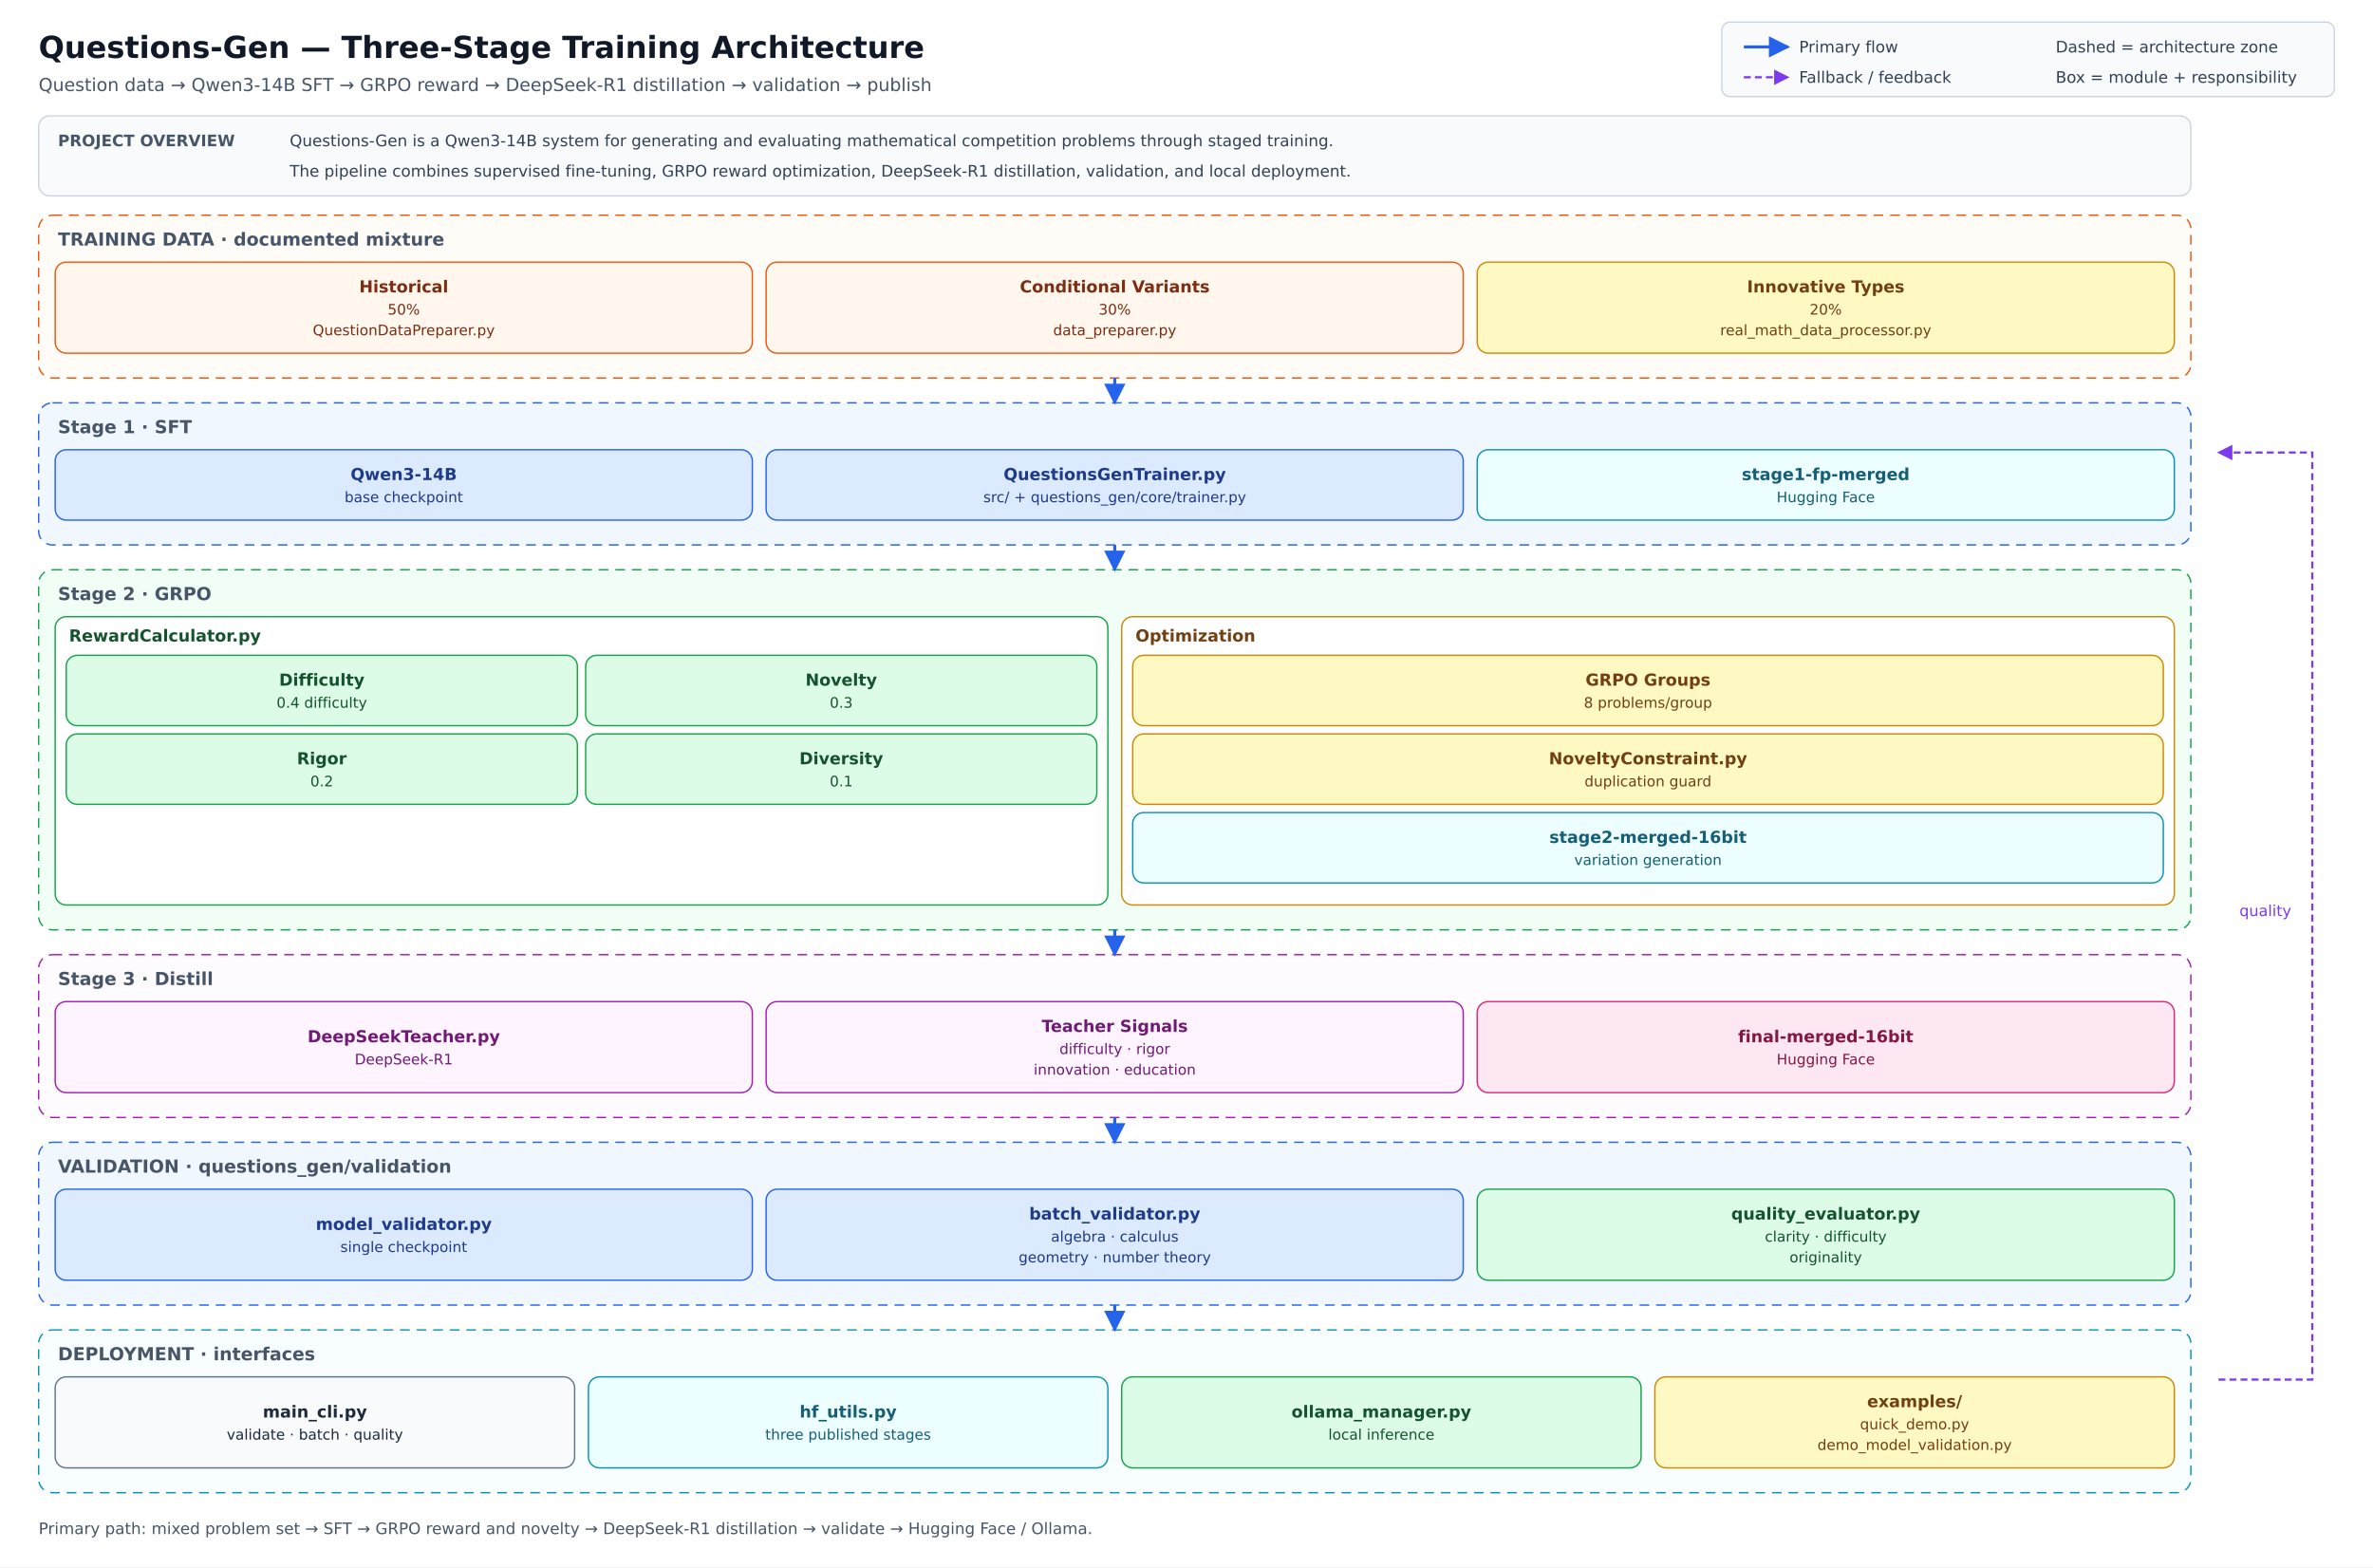
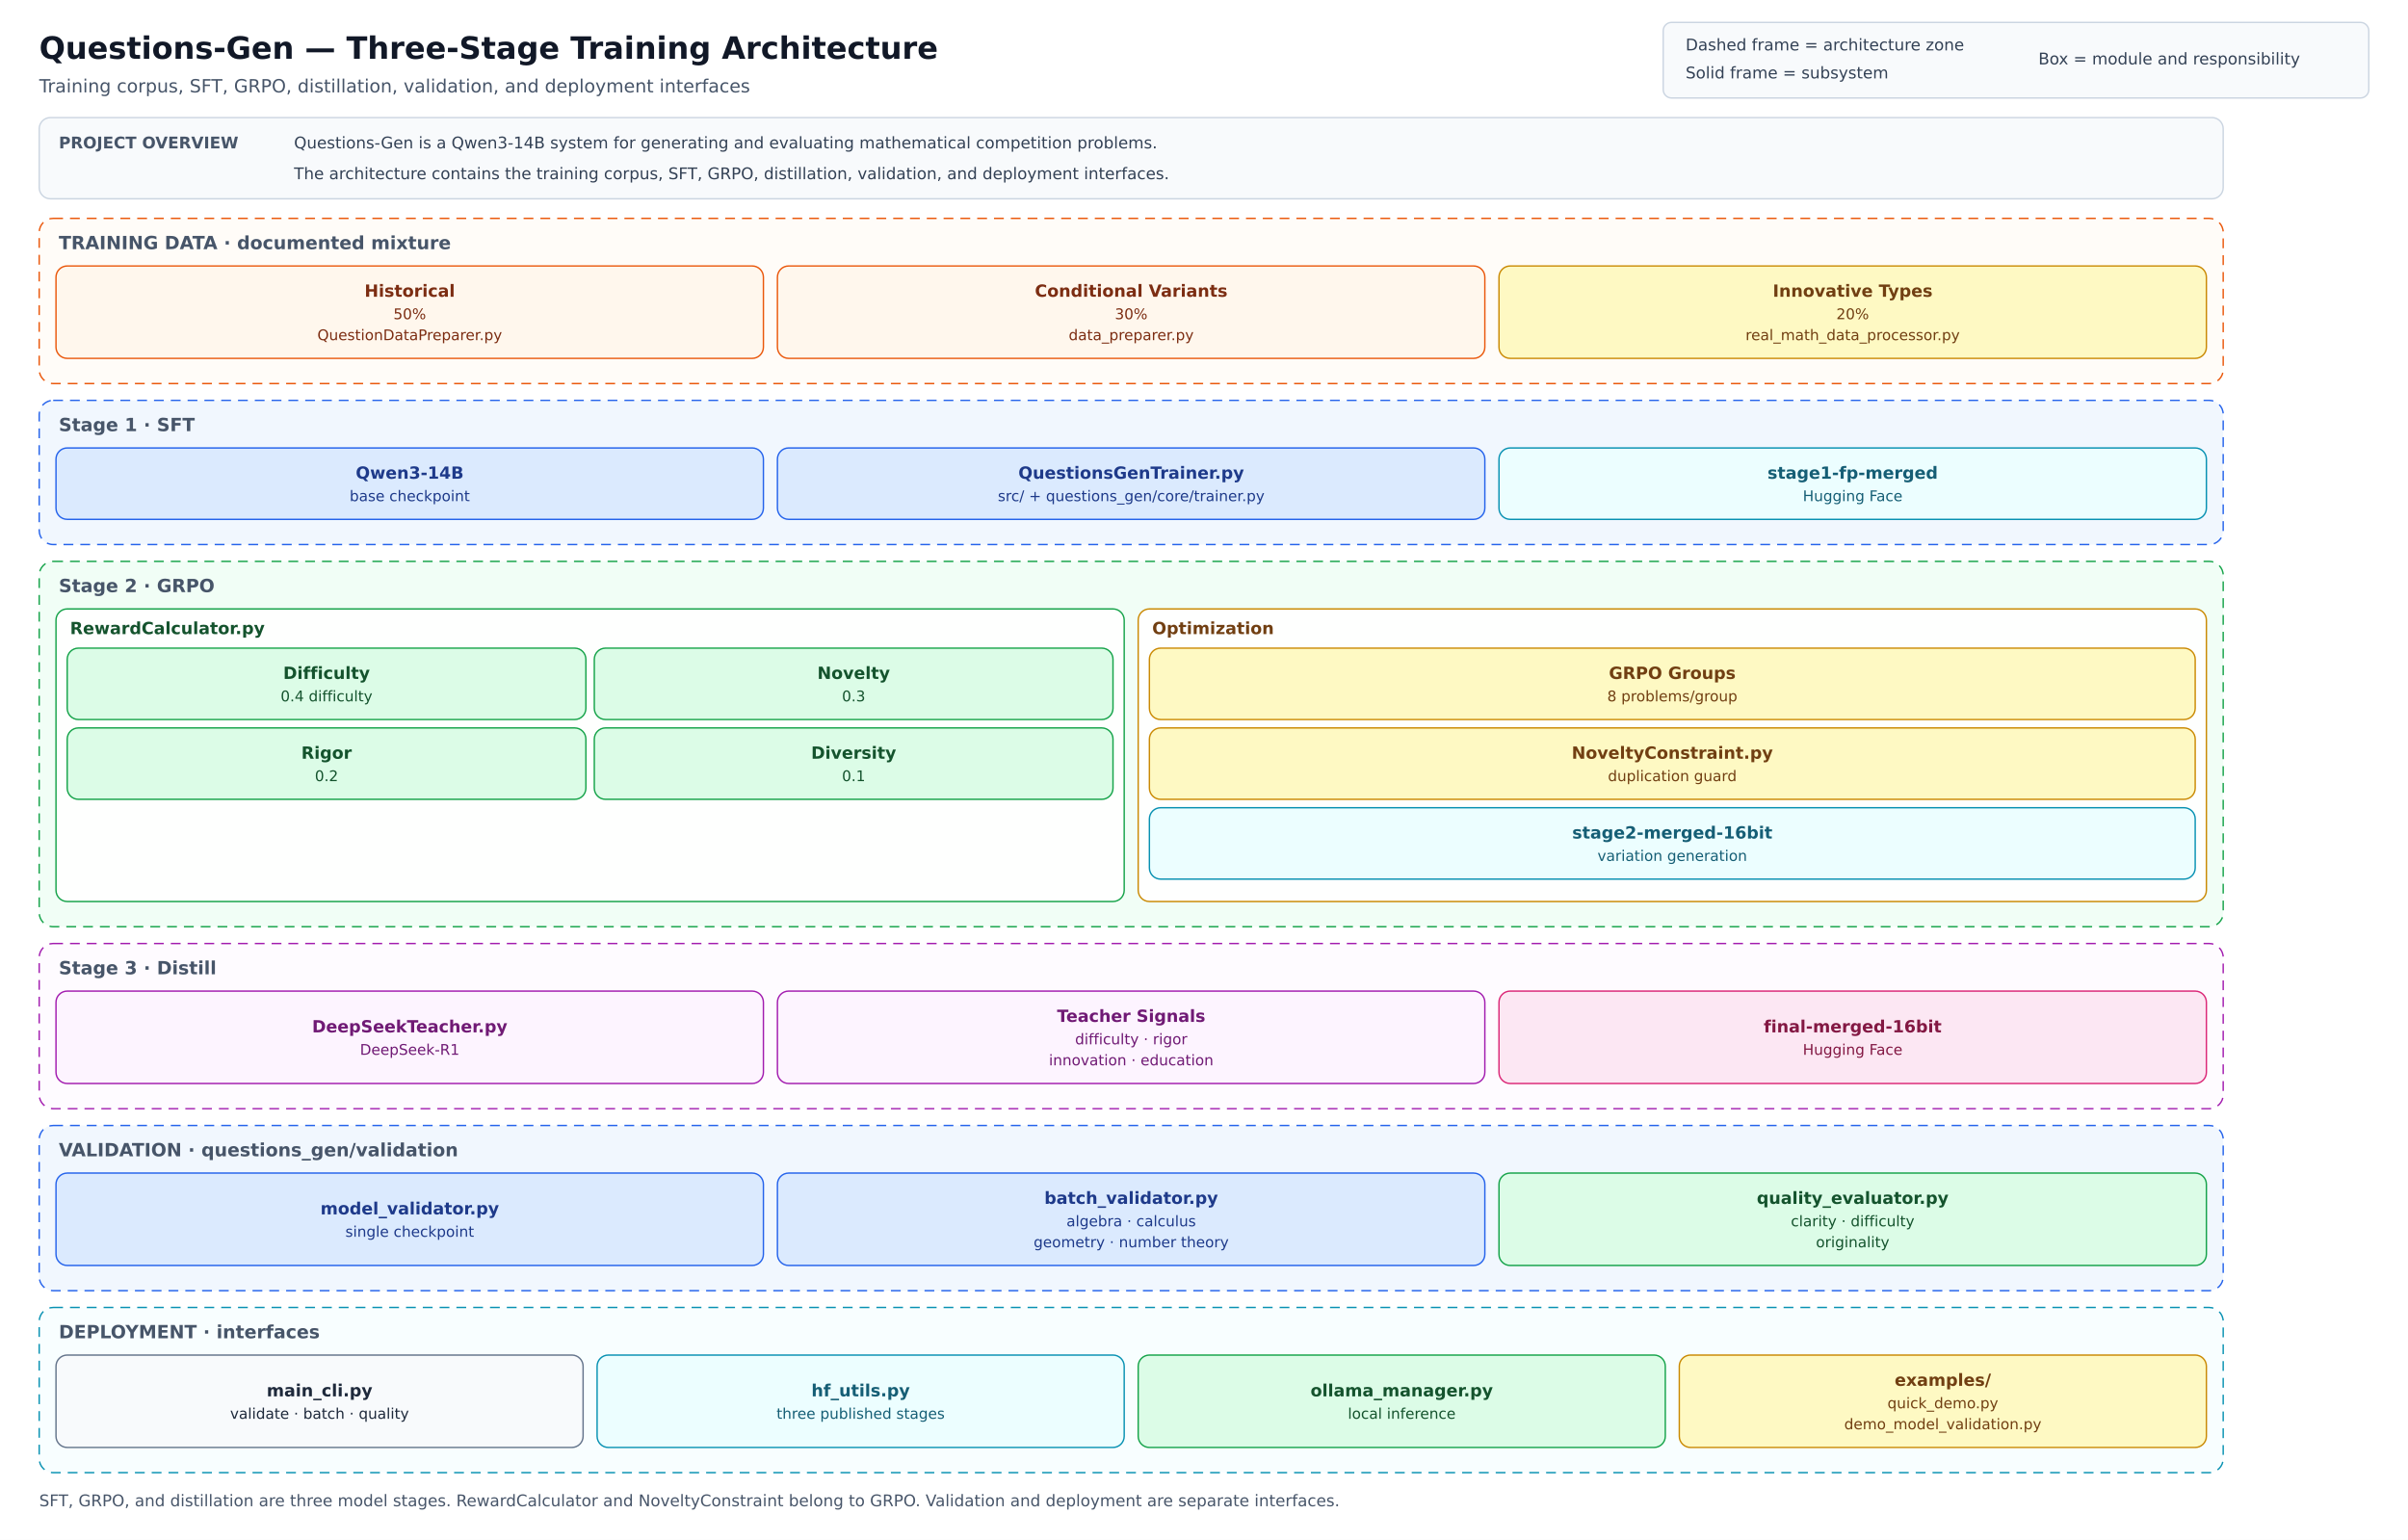
- <svg xmlns="http://www.w3.org/2000/svg" viewBox="0 0 1720 1136" font-family="WenQuanYi Micro Hei, DejaVu Sans, sans-serif">
-   <defs>
-     <marker id="arr" viewBox="0 0 10 10" refX="9" refY="5" markerWidth="7" markerHeight="7" orient="auto">
-       <path d="M0,0 L10,5 L0,10 z" fill="#2563eb" />
-     </marker>
-     <marker id="arrP" viewBox="0 0 10 10" refX="9" refY="5" markerWidth="7" markerHeight="7" orient="auto">
-       <path d="M0,0 L10,5 L0,10 z" fill="#7c3aed" />
-     </marker>
-   </defs>
-   <rect x="0" y="0" width="1720" height="1136" fill="#ffffff" />
+ <svg xmlns="http://www.w3.org/2000/svg" viewBox="0 0 1720 1100" font-family="WenQuanYi Micro Hei, DejaVu Sans, sans-serif">
+   <rect x="0" y="0" width="1720" height="1100" fill="#ffffff" />
  <text x="28" y="42" font-size="22" fill="#111827" font-weight="700" text-anchor="start">Questions-Gen — Three-Stage Training Architecture</text>
-   <text x="28" y="66" font-size="13" fill="#475569" font-weight="400" text-anchor="start">Question data → Qwen3-14B SFT → GRPO reward → DeepSeek-R1 distillation → validation → publish</text>
-   <rect x="1248" y="16" width="444" height="54" rx="6" fill="#f8fafc" stroke="#cbd5e1" />
-   <line x1="1264" y1="34" x2="1296" y2="34" stroke="#2563eb" stroke-width="2.2" marker-end="url(#arr)" />
-   <text x="1304" y="38" font-size="11.5" fill="#334155" font-weight="400" text-anchor="start">Primary flow</text>
-   <line x1="1264" y1="56" x2="1296" y2="56" stroke="#7c3aed" stroke-width="1.6" stroke-dasharray="5,3" marker-end="url(#arrP)" />
-   <text x="1304" y="60" font-size="11.5" fill="#334155" font-weight="400" text-anchor="start">Fallback / feedback</text>
-   <text x="1490" y="38" font-size="11.5" fill="#334155" font-weight="400" text-anchor="start">Dashed = architecture zone</text>
-   <text x="1490" y="60" font-size="11.5" fill="#334155" font-weight="400" text-anchor="start">Box = module + responsibility</text>
+   <text x="28" y="66" font-size="13" fill="#475569" font-weight="400" text-anchor="start">Training corpus, SFT, GRPO, distillation, validation, and deployment interfaces</text>
+   <rect x="1188" y="16" width="504" height="54" rx="6" fill="#f8fafc" stroke="#cbd5e1" />
+   <text x="1204" y="36" font-size="11.5" fill="#334155" font-weight="400" text-anchor="start">Dashed frame = architecture zone</text>
+   <text x="1204" y="56" font-size="11.5" fill="#334155" font-weight="400" text-anchor="start">Solid frame = subsystem</text>
+   <text x="1456" y="46" font-size="11.5" fill="#334155" font-weight="400" text-anchor="start">Box = module and responsibility</text>
  <rect x="28" y="84" width="1560" height="58" rx="8" fill="#f8fafc" stroke="#cbd5e1" />
  <text x="42" y="106" font-size="11.5" fill="#475569" font-weight="700" text-anchor="start">PROJECT OVERVIEW</text>
-   <text x="210" y="106" font-size="11.5" fill="#334155" font-weight="400" text-anchor="start">Questions-Gen is a Qwen3-14B system for generating and evaluating mathematical competition problems through staged training.</text>
-   <text x="210" y="128" font-size="11.5" fill="#334155" font-weight="400" text-anchor="start">The pipeline combines supervised fine-tuning, GRPO reward optimization, DeepSeek-R1 distillation, validation, and local deployment.</text>
+   <text x="210" y="106" font-size="11.5" fill="#334155" font-weight="400" text-anchor="start">Questions-Gen is a Qwen3-14B system for generating and evaluating mathematical competition problems.</text>
+   <text x="210" y="128" font-size="11.5" fill="#334155" font-weight="400" text-anchor="start">The architecture contains the training corpus, SFT, GRPO, distillation, validation, and deployment interfaces.</text>
  <rect x="28" y="156" width="1560" height="118" rx="10" fill="#fff7ed" fill-opacity="0.38" stroke="#ea580c" stroke-dasharray="7,5" />
  <text x="42" y="178" font-size="13" fill="#475569" font-weight="700" text-anchor="start">TRAINING DATA · documented mixture</text>
  <rect x="40.0" y="190.0" width="505.3" height="66.0" rx="8" fill="#fff7ed" stroke="#ea580c" />
  <text x="292.667" y="212.0" font-size="12" fill="#7c2d12" font-weight="700" text-anchor="middle">Historical</text>
  <text x="292.667" y="228.0" font-size="10.5" fill="#7c2d12" font-weight="400" text-anchor="middle">50%</text>
  <text x="292.667" y="243.0" font-size="10.5" fill="#7c2d12" font-weight="400" text-anchor="middle">QuestionDataPreparer.py</text>
  <rect x="555.3" y="190.0" width="505.3" height="66.0" rx="8" fill="#fff7ed" stroke="#ea580c" />
  <text x="808" y="212.0" font-size="12" fill="#7c2d12" font-weight="700" text-anchor="middle">Conditional Variants</text>
  <text x="808" y="228.0" font-size="10.5" fill="#7c2d12" font-weight="400" text-anchor="middle">30%</text>
  <text x="808" y="243.0" font-size="10.5" fill="#7c2d12" font-weight="400" text-anchor="middle">data_preparer.py</text>
  <rect x="1070.7" y="190.0" width="505.3" height="66.0" rx="8" fill="#fef9c3" stroke="#ca8a04" />
  <text x="1323.333" y="212.0" font-size="12" fill="#713f12" font-weight="700" text-anchor="middle">Innovative Types</text>
  <text x="1323.333" y="228.0" font-size="10.5" fill="#713f12" font-weight="400" text-anchor="middle">20%</text>
  <text x="1323.333" y="243.0" font-size="10.5" fill="#713f12" font-weight="400" text-anchor="middle">real_math_data_processor.py</text>
-   <rect x="28" y="292" width="1560" height="103" rx="10" fill="#dbeafe" fill-opacity="0.38" stroke="#2563eb" stroke-dasharray="7,5" />
-   <text x="42" y="314" font-size="13" fill="#475569" font-weight="700" text-anchor="start">Stage 1 · SFT</text>
-   <rect x="40.0" y="326.0" width="505.3" height="51.0" rx="8" fill="#dbeafe" stroke="#2563eb" />
-   <text x="292.667" y="348.0" font-size="12" fill="#1e3a8a" font-weight="700" text-anchor="middle">Qwen3-14B</text>
-   <text x="292.667" y="364.0" font-size="10.5" fill="#1e3a8a" font-weight="400" text-anchor="middle">base checkpoint</text>
-   <rect x="555.3" y="326.0" width="505.3" height="51.0" rx="8" fill="#dbeafe" stroke="#2563eb" />
-   <text x="808" y="348.0" font-size="12" fill="#1e3a8a" font-weight="700" text-anchor="middle">QuestionsGenTrainer.py</text>
-   <text x="808" y="364.0" font-size="10.5" fill="#1e3a8a" font-weight="400" text-anchor="middle">src/ + questions_gen/core/trainer.py</text>
-   <rect x="1070.7" y="326.0" width="505.3" height="51.0" rx="8" fill="#ecfeff" stroke="#0891b2" />
-   <text x="1323.333" y="348.0" font-size="12" fill="#155e75" font-weight="700" text-anchor="middle">stage1-fp-merged</text>
-   <text x="1323.333" y="364.0" font-size="10.5" fill="#155e75" font-weight="400" text-anchor="middle">Hugging Face</text>
-   <rect x="28" y="413" width="1560" height="261" rx="10" fill="#dcfce7" fill-opacity="0.38" stroke="#16a34a" stroke-dasharray="7,5" />
-   <text x="42" y="435" font-size="13" fill="#475569" font-weight="700" text-anchor="start">Stage 2 · GRPO</text>
-   <rect x="40.0" y="447.0" width="763.0" height="209.0" rx="8" fill="#ffffff" fill-opacity="0.94" stroke="#16a34a" />
-   <text x="50.0" y="465" font-size="12" fill="#14532d" font-weight="700" text-anchor="start">RewardCalculator.py</text>
-   <rect x="48.0" y="475.0" width="370.5" height="51.0" rx="8" fill="#dcfce7" stroke="#16a34a" />
-   <text x="233.25" y="497.0" font-size="12" fill="#14532d" font-weight="700" text-anchor="middle">Difficulty</text>
-   <text x="233.25" y="513.0" font-size="10.5" fill="#14532d" font-weight="400" text-anchor="middle">0.4 difficulty</text>
-   <rect x="424.5" y="475.0" width="370.5" height="51.0" rx="8" fill="#dcfce7" stroke="#16a34a" />
-   <text x="609.75" y="497.0" font-size="12" fill="#14532d" font-weight="700" text-anchor="middle">Novelty</text>
-   <text x="609.75" y="513.0" font-size="10.5" fill="#14532d" font-weight="400" text-anchor="middle">0.3</text>
-   <rect x="48.0" y="532.0" width="370.5" height="51.0" rx="8" fill="#dcfce7" stroke="#16a34a" />
-   <text x="233.25" y="554.0" font-size="12" fill="#14532d" font-weight="700" text-anchor="middle">Rigor</text>
-   <text x="233.25" y="570.0" font-size="10.5" fill="#14532d" font-weight="400" text-anchor="middle">0.2</text>
-   <rect x="424.5" y="532.0" width="370.5" height="51.0" rx="8" fill="#dcfce7" stroke="#16a34a" />
-   <text x="609.75" y="554.0" font-size="12" fill="#14532d" font-weight="700" text-anchor="middle">Diversity</text>
-   <text x="609.75" y="570.0" font-size="10.5" fill="#14532d" font-weight="400" text-anchor="middle">0.1</text>
-   <rect x="813.0" y="447.0" width="763.0" height="209.0" rx="8" fill="#ffffff" fill-opacity="0.94" stroke="#ca8a04" />
-   <text x="823.0" y="465" font-size="12" fill="#713f12" font-weight="700" text-anchor="start">Optimization</text>
-   <rect x="821.0" y="475.0" width="747.0" height="51.0" rx="8" fill="#fef9c3" stroke="#ca8a04" />
-   <text x="1194.5" y="497.0" font-size="12" fill="#713f12" font-weight="700" text-anchor="middle">GRPO Groups</text>
-   <text x="1194.5" y="513.0" font-size="10.5" fill="#713f12" font-weight="400" text-anchor="middle">8 problems/group</text>
-   <rect x="821.0" y="532.0" width="747.0" height="51.0" rx="8" fill="#fef9c3" stroke="#ca8a04" />
-   <text x="1194.5" y="554.0" font-size="12" fill="#713f12" font-weight="700" text-anchor="middle">NoveltyConstraint.py</text>
-   <text x="1194.5" y="570.0" font-size="10.5" fill="#713f12" font-weight="400" text-anchor="middle">duplication guard</text>
-   <rect x="821.0" y="589.0" width="747.0" height="51.0" rx="8" fill="#ecfeff" stroke="#0891b2" />
-   <text x="1194.5" y="611.0" font-size="12" fill="#155e75" font-weight="700" text-anchor="middle">stage2-merged-16bit</text>
-   <text x="1194.5" y="627.0" font-size="10.5" fill="#155e75" font-weight="400" text-anchor="middle">variation generation</text>
-   <rect x="28" y="692" width="1560" height="118" rx="10" fill="#fdf4ff" fill-opacity="0.38" stroke="#a21caf" stroke-dasharray="7,5" />
-   <text x="42" y="714" font-size="13" fill="#475569" font-weight="700" text-anchor="start">Stage 3 · Distill</text>
-   <rect x="40.0" y="726.0" width="505.3" height="66.0" rx="8" fill="#fdf4ff" stroke="#a21caf" />
-   <text x="292.667" y="755.5" font-size="12" fill="#701a75" font-weight="700" text-anchor="middle">DeepSeekTeacher.py</text>
-   <text x="292.667" y="771.5" font-size="10.5" fill="#701a75" font-weight="400" text-anchor="middle">DeepSeek-R1</text>
-   <rect x="555.3" y="726.0" width="505.3" height="66.0" rx="8" fill="#fdf4ff" stroke="#a21caf" />
-   <text x="808" y="748.0" font-size="12" fill="#701a75" font-weight="700" text-anchor="middle">Teacher Signals</text>
-   <text x="808" y="764.0" font-size="10.5" fill="#701a75" font-weight="400" text-anchor="middle">difficulty · rigor</text>
-   <text x="808" y="779.0" font-size="10.5" fill="#701a75" font-weight="400" text-anchor="middle">innovation · education</text>
-   <rect x="1070.7" y="726.0" width="505.3" height="66.0" rx="8" fill="#fce7f3" stroke="#db2777" />
-   <text x="1323.333" y="755.5" font-size="12" fill="#831843" font-weight="700" text-anchor="middle">final-merged-16bit</text>
-   <text x="1323.333" y="771.5" font-size="10.5" fill="#831843" font-weight="400" text-anchor="middle">Hugging Face</text>
-   <rect x="28" y="828" width="1560" height="118" rx="10" fill="#dbeafe" fill-opacity="0.38" stroke="#2563eb" stroke-dasharray="7,5" />
-   <text x="42" y="850" font-size="13" fill="#475569" font-weight="700" text-anchor="start">VALIDATION · questions_gen/validation</text>
-   <rect x="40.0" y="862.0" width="505.3" height="66.0" rx="8" fill="#dbeafe" stroke="#2563eb" />
-   <text x="292.667" y="891.5" font-size="12" fill="#1e3a8a" font-weight="700" text-anchor="middle">model_validator.py</text>
-   <text x="292.667" y="907.5" font-size="10.5" fill="#1e3a8a" font-weight="400" text-anchor="middle">single checkpoint</text>
-   <rect x="555.3" y="862.0" width="505.3" height="66.0" rx="8" fill="#dbeafe" stroke="#2563eb" />
-   <text x="808" y="884.0" font-size="12" fill="#1e3a8a" font-weight="700" text-anchor="middle">batch_validator.py</text>
-   <text x="808" y="900.0" font-size="10.5" fill="#1e3a8a" font-weight="400" text-anchor="middle">algebra · calculus</text>
-   <text x="808" y="915.0" font-size="10.5" fill="#1e3a8a" font-weight="400" text-anchor="middle">geometry · number theory</text>
-   <rect x="1070.7" y="862.0" width="505.3" height="66.0" rx="8" fill="#dcfce7" stroke="#16a34a" />
-   <text x="1323.333" y="884.0" font-size="12" fill="#14532d" font-weight="700" text-anchor="middle">quality_evaluator.py</text>
-   <text x="1323.333" y="900.0" font-size="10.5" fill="#14532d" font-weight="400" text-anchor="middle">clarity · difficulty</text>
-   <text x="1323.333" y="915.0" font-size="10.5" fill="#14532d" font-weight="400" text-anchor="middle">originality</text>
-   <rect x="28" y="964" width="1560" height="118" rx="10" fill="#ecfeff" fill-opacity="0.38" stroke="#0891b2" stroke-dasharray="7,5" />
-   <text x="42" y="986" font-size="13" fill="#475569" font-weight="700" text-anchor="start">DEPLOYMENT · interfaces</text>
-   <rect x="40.0" y="998.0" width="376.5" height="66.0" rx="8" fill="#f8fafc" stroke="#64748b" />
-   <text x="228.25" y="1027.5" font-size="12" fill="#1e293b" font-weight="700" text-anchor="middle">main_cli.py</text>
-   <text x="228.25" y="1043.5" font-size="10.5" fill="#1e293b" font-weight="400" text-anchor="middle">validate · batch · quality</text>
-   <rect x="426.5" y="998.0" width="376.5" height="66.0" rx="8" fill="#ecfeff" stroke="#0891b2" />
-   <text x="614.75" y="1027.5" font-size="12" fill="#155e75" font-weight="700" text-anchor="middle">hf_utils.py</text>
-   <text x="614.75" y="1043.5" font-size="10.5" fill="#155e75" font-weight="400" text-anchor="middle">three published stages</text>
-   <rect x="813.0" y="998.0" width="376.5" height="66.0" rx="8" fill="#dcfce7" stroke="#16a34a" />
-   <text x="1001.25" y="1027.5" font-size="12" fill="#14532d" font-weight="700" text-anchor="middle">ollama_manager.py</text>
-   <text x="1001.25" y="1043.5" font-size="10.5" fill="#14532d" font-weight="400" text-anchor="middle">local inference</text>
-   <rect x="1199.5" y="998.0" width="376.5" height="66.0" rx="8" fill="#fef9c3" stroke="#ca8a04" />
-   <text x="1387.75" y="1020.0" font-size="12" fill="#713f12" font-weight="700" text-anchor="middle">examples/</text>
-   <text x="1387.75" y="1036.0" font-size="10.5" fill="#713f12" font-weight="400" text-anchor="middle">quick_demo.py</text>
-   <text x="1387.75" y="1051.0" font-size="10.5" fill="#713f12" font-weight="400" text-anchor="middle">demo_model_validation.py</text>
-   <line x1="808.0" y1="274" x2="808.0" y2="292" stroke="#2563eb" stroke-width="2.2" marker-end="url(#arr)" />
-   <line x1="808.0" y1="395" x2="808.0" y2="413" stroke="#2563eb" stroke-width="2.2" marker-end="url(#arr)" />
-   <line x1="808.0" y1="674" x2="808.0" y2="692" stroke="#2563eb" stroke-width="2.2" marker-end="url(#arr)" />
-   <line x1="808.0" y1="810" x2="808.0" y2="828" stroke="#2563eb" stroke-width="2.2" marker-end="url(#arr)" />
-   <line x1="808.0" y1="946" x2="808.0" y2="964" stroke="#2563eb" stroke-width="2.2" marker-end="url(#arr)" />
-   <path d="M 1608,1000 L 1676,1000 L 1676,328 L 1608,328" fill="none" stroke="#7c3aed" stroke-width="1.6" stroke-dasharray="5,3" marker-end="url(#arrP)" />
-   <text x="1642" y="664.0" font-size="11" fill="#7c3aed" font-weight="400" text-anchor="middle">quality</text>
-   <text x="28" y="1112" font-size="11.5" fill="#475569" font-weight="400" text-anchor="start">Primary path: mixed problem set → SFT → GRPO reward and novelty → DeepSeek-R1 distillation → validate → Hugging Face / Ollama.</text>
+   <rect x="28" y="286" width="1560" height="103" rx="10" fill="#dbeafe" fill-opacity="0.38" stroke="#2563eb" stroke-dasharray="7,5" />
+   <text x="42" y="308" font-size="13" fill="#475569" font-weight="700" text-anchor="start">Stage 1 · SFT</text>
+   <rect x="40.0" y="320.0" width="505.3" height="51.0" rx="8" fill="#dbeafe" stroke="#2563eb" />
+   <text x="292.667" y="342.0" font-size="12" fill="#1e3a8a" font-weight="700" text-anchor="middle">Qwen3-14B</text>
+   <text x="292.667" y="358.0" font-size="10.5" fill="#1e3a8a" font-weight="400" text-anchor="middle">base checkpoint</text>
+   <rect x="555.3" y="320.0" width="505.3" height="51.0" rx="8" fill="#dbeafe" stroke="#2563eb" />
+   <text x="808" y="342.0" font-size="12" fill="#1e3a8a" font-weight="700" text-anchor="middle">QuestionsGenTrainer.py</text>
+   <text x="808" y="358.0" font-size="10.5" fill="#1e3a8a" font-weight="400" text-anchor="middle">src/ + questions_gen/core/trainer.py</text>
+   <rect x="1070.7" y="320.0" width="505.3" height="51.0" rx="8" fill="#ecfeff" stroke="#0891b2" />
+   <text x="1323.333" y="342.0" font-size="12" fill="#155e75" font-weight="700" text-anchor="middle">stage1-fp-merged</text>
+   <text x="1323.333" y="358.0" font-size="10.5" fill="#155e75" font-weight="400" text-anchor="middle">Hugging Face</text>
+   <rect x="28" y="401" width="1560" height="261" rx="10" fill="#dcfce7" fill-opacity="0.38" stroke="#16a34a" stroke-dasharray="7,5" />
+   <text x="42" y="423" font-size="13" fill="#475569" font-weight="700" text-anchor="start">Stage 2 · GRPO</text>
+   <rect x="40.0" y="435.0" width="763.0" height="209.0" rx="8" fill="#ffffff" fill-opacity="0.94" stroke="#16a34a" />
+   <text x="50.0" y="453" font-size="12" fill="#14532d" font-weight="700" text-anchor="start">RewardCalculator.py</text>
+   <rect x="48.0" y="463.0" width="370.5" height="51.0" rx="8" fill="#dcfce7" stroke="#16a34a" />
+   <text x="233.25" y="485.0" font-size="12" fill="#14532d" font-weight="700" text-anchor="middle">Difficulty</text>
+   <text x="233.25" y="501.0" font-size="10.5" fill="#14532d" font-weight="400" text-anchor="middle">0.4 difficulty</text>
+   <rect x="424.5" y="463.0" width="370.5" height="51.0" rx="8" fill="#dcfce7" stroke="#16a34a" />
+   <text x="609.75" y="485.0" font-size="12" fill="#14532d" font-weight="700" text-anchor="middle">Novelty</text>
+   <text x="609.75" y="501.0" font-size="10.5" fill="#14532d" font-weight="400" text-anchor="middle">0.3</text>
+   <rect x="48.0" y="520.0" width="370.5" height="51.0" rx="8" fill="#dcfce7" stroke="#16a34a" />
+   <text x="233.25" y="542.0" font-size="12" fill="#14532d" font-weight="700" text-anchor="middle">Rigor</text>
+   <text x="233.25" y="558.0" font-size="10.5" fill="#14532d" font-weight="400" text-anchor="middle">0.2</text>
+   <rect x="424.5" y="520.0" width="370.5" height="51.0" rx="8" fill="#dcfce7" stroke="#16a34a" />
+   <text x="609.75" y="542.0" font-size="12" fill="#14532d" font-weight="700" text-anchor="middle">Diversity</text>
+   <text x="609.75" y="558.0" font-size="10.5" fill="#14532d" font-weight="400" text-anchor="middle">0.1</text>
+   <rect x="813.0" y="435.0" width="763.0" height="209.0" rx="8" fill="#ffffff" fill-opacity="0.94" stroke="#ca8a04" />
+   <text x="823.0" y="453" font-size="12" fill="#713f12" font-weight="700" text-anchor="start">Optimization</text>
+   <rect x="821.0" y="463.0" width="747.0" height="51.0" rx="8" fill="#fef9c3" stroke="#ca8a04" />
+   <text x="1194.5" y="485.0" font-size="12" fill="#713f12" font-weight="700" text-anchor="middle">GRPO Groups</text>
+   <text x="1194.5" y="501.0" font-size="10.5" fill="#713f12" font-weight="400" text-anchor="middle">8 problems/group</text>
+   <rect x="821.0" y="520.0" width="747.0" height="51.0" rx="8" fill="#fef9c3" stroke="#ca8a04" />
+   <text x="1194.5" y="542.0" font-size="12" fill="#713f12" font-weight="700" text-anchor="middle">NoveltyConstraint.py</text>
+   <text x="1194.5" y="558.0" font-size="10.5" fill="#713f12" font-weight="400" text-anchor="middle">duplication guard</text>
+   <rect x="821.0" y="577.0" width="747.0" height="51.0" rx="8" fill="#ecfeff" stroke="#0891b2" />
+   <text x="1194.5" y="599.0" font-size="12" fill="#155e75" font-weight="700" text-anchor="middle">stage2-merged-16bit</text>
+   <text x="1194.5" y="615.0" font-size="10.5" fill="#155e75" font-weight="400" text-anchor="middle">variation generation</text>
+   <rect x="28" y="674" width="1560" height="118" rx="10" fill="#fdf4ff" fill-opacity="0.38" stroke="#a21caf" stroke-dasharray="7,5" />
+   <text x="42" y="696" font-size="13" fill="#475569" font-weight="700" text-anchor="start">Stage 3 · Distill</text>
+   <rect x="40.0" y="708.0" width="505.3" height="66.0" rx="8" fill="#fdf4ff" stroke="#a21caf" />
+   <text x="292.667" y="737.5" font-size="12" fill="#701a75" font-weight="700" text-anchor="middle">DeepSeekTeacher.py</text>
+   <text x="292.667" y="753.5" font-size="10.5" fill="#701a75" font-weight="400" text-anchor="middle">DeepSeek-R1</text>
+   <rect x="555.3" y="708.0" width="505.3" height="66.0" rx="8" fill="#fdf4ff" stroke="#a21caf" />
+   <text x="808" y="730.0" font-size="12" fill="#701a75" font-weight="700" text-anchor="middle">Teacher Signals</text>
+   <text x="808" y="746.0" font-size="10.5" fill="#701a75" font-weight="400" text-anchor="middle">difficulty · rigor</text>
+   <text x="808" y="761.0" font-size="10.5" fill="#701a75" font-weight="400" text-anchor="middle">innovation · education</text>
+   <rect x="1070.7" y="708.0" width="505.3" height="66.0" rx="8" fill="#fce7f3" stroke="#db2777" />
+   <text x="1323.333" y="737.5" font-size="12" fill="#831843" font-weight="700" text-anchor="middle">final-merged-16bit</text>
+   <text x="1323.333" y="753.5" font-size="10.5" fill="#831843" font-weight="400" text-anchor="middle">Hugging Face</text>
+   <rect x="28" y="804" width="1560" height="118" rx="10" fill="#dbeafe" fill-opacity="0.38" stroke="#2563eb" stroke-dasharray="7,5" />
+   <text x="42" y="826" font-size="13" fill="#475569" font-weight="700" text-anchor="start">VALIDATION · questions_gen/validation</text>
+   <rect x="40.0" y="838.0" width="505.3" height="66.0" rx="8" fill="#dbeafe" stroke="#2563eb" />
+   <text x="292.667" y="867.5" font-size="12" fill="#1e3a8a" font-weight="700" text-anchor="middle">model_validator.py</text>
+   <text x="292.667" y="883.5" font-size="10.5" fill="#1e3a8a" font-weight="400" text-anchor="middle">single checkpoint</text>
+   <rect x="555.3" y="838.0" width="505.3" height="66.0" rx="8" fill="#dbeafe" stroke="#2563eb" />
+   <text x="808" y="860.0" font-size="12" fill="#1e3a8a" font-weight="700" text-anchor="middle">batch_validator.py</text>
+   <text x="808" y="876.0" font-size="10.5" fill="#1e3a8a" font-weight="400" text-anchor="middle">algebra · calculus</text>
+   <text x="808" y="891.0" font-size="10.5" fill="#1e3a8a" font-weight="400" text-anchor="middle">geometry · number theory</text>
+   <rect x="1070.7" y="838.0" width="505.3" height="66.0" rx="8" fill="#dcfce7" stroke="#16a34a" />
+   <text x="1323.333" y="860.0" font-size="12" fill="#14532d" font-weight="700" text-anchor="middle">quality_evaluator.py</text>
+   <text x="1323.333" y="876.0" font-size="10.5" fill="#14532d" font-weight="400" text-anchor="middle">clarity · difficulty</text>
+   <text x="1323.333" y="891.0" font-size="10.5" fill="#14532d" font-weight="400" text-anchor="middle">originality</text>
+   <rect x="28" y="934" width="1560" height="118" rx="10" fill="#ecfeff" fill-opacity="0.38" stroke="#0891b2" stroke-dasharray="7,5" />
+   <text x="42" y="956" font-size="13" fill="#475569" font-weight="700" text-anchor="start">DEPLOYMENT · interfaces</text>
+   <rect x="40.0" y="968.0" width="376.5" height="66.0" rx="8" fill="#f8fafc" stroke="#64748b" />
+   <text x="228.25" y="997.5" font-size="12" fill="#1e293b" font-weight="700" text-anchor="middle">main_cli.py</text>
+   <text x="228.25" y="1013.5" font-size="10.5" fill="#1e293b" font-weight="400" text-anchor="middle">validate · batch · quality</text>
+   <rect x="426.5" y="968.0" width="376.5" height="66.0" rx="8" fill="#ecfeff" stroke="#0891b2" />
+   <text x="614.75" y="997.5" font-size="12" fill="#155e75" font-weight="700" text-anchor="middle">hf_utils.py</text>
+   <text x="614.75" y="1013.5" font-size="10.5" fill="#155e75" font-weight="400" text-anchor="middle">three published stages</text>
+   <rect x="813.0" y="968.0" width="376.5" height="66.0" rx="8" fill="#dcfce7" stroke="#16a34a" />
+   <text x="1001.25" y="997.5" font-size="12" fill="#14532d" font-weight="700" text-anchor="middle">ollama_manager.py</text>
+   <text x="1001.25" y="1013.5" font-size="10.5" fill="#14532d" font-weight="400" text-anchor="middle">local inference</text>
+   <rect x="1199.5" y="968.0" width="376.5" height="66.0" rx="8" fill="#fef9c3" stroke="#ca8a04" />
+   <text x="1387.75" y="990.0" font-size="12" fill="#713f12" font-weight="700" text-anchor="middle">examples/</text>
+   <text x="1387.75" y="1006.0" font-size="10.5" fill="#713f12" font-weight="400" text-anchor="middle">quick_demo.py</text>
+   <text x="1387.75" y="1021.0" font-size="10.5" fill="#713f12" font-weight="400" text-anchor="middle">demo_model_validation.py</text>
+   <text x="28" y="1076" font-size="11.5" fill="#475569" font-weight="400" text-anchor="start">SFT, GRPO, and distillation are three model stages. RewardCalculator and NoveltyConstraint belong to GRPO. Validation and deployment are separate interfaces.</text>
</svg>
